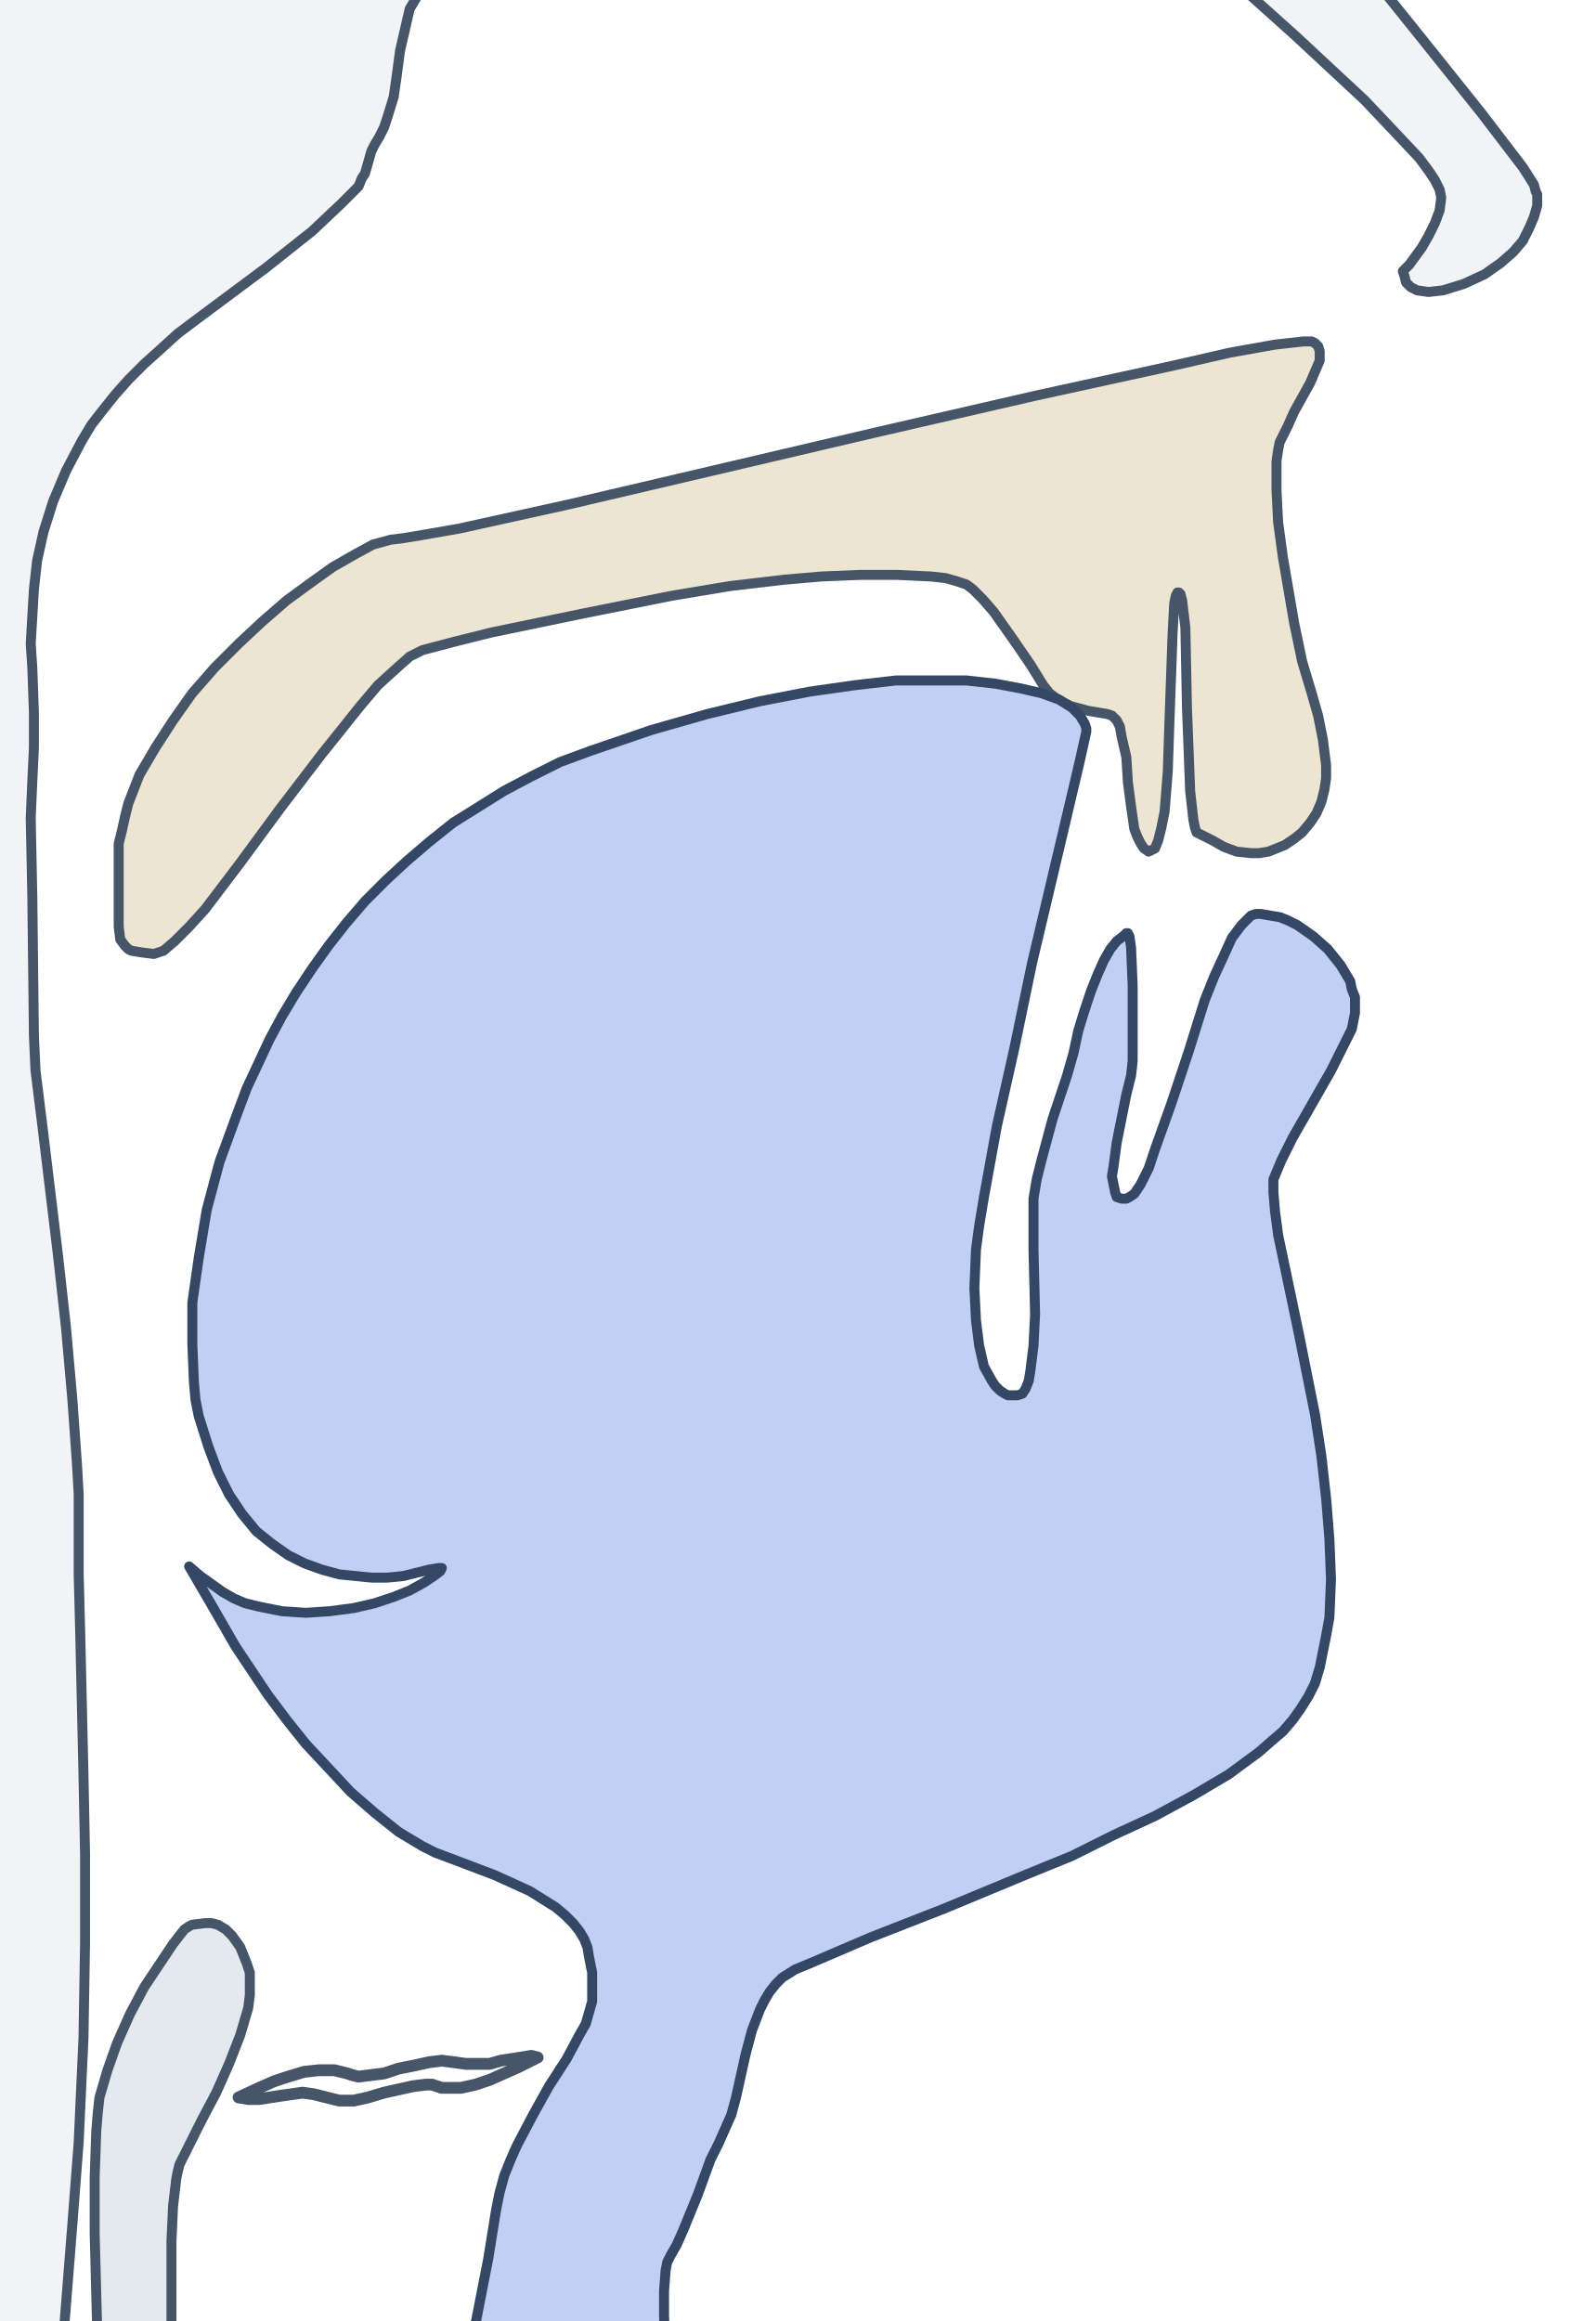
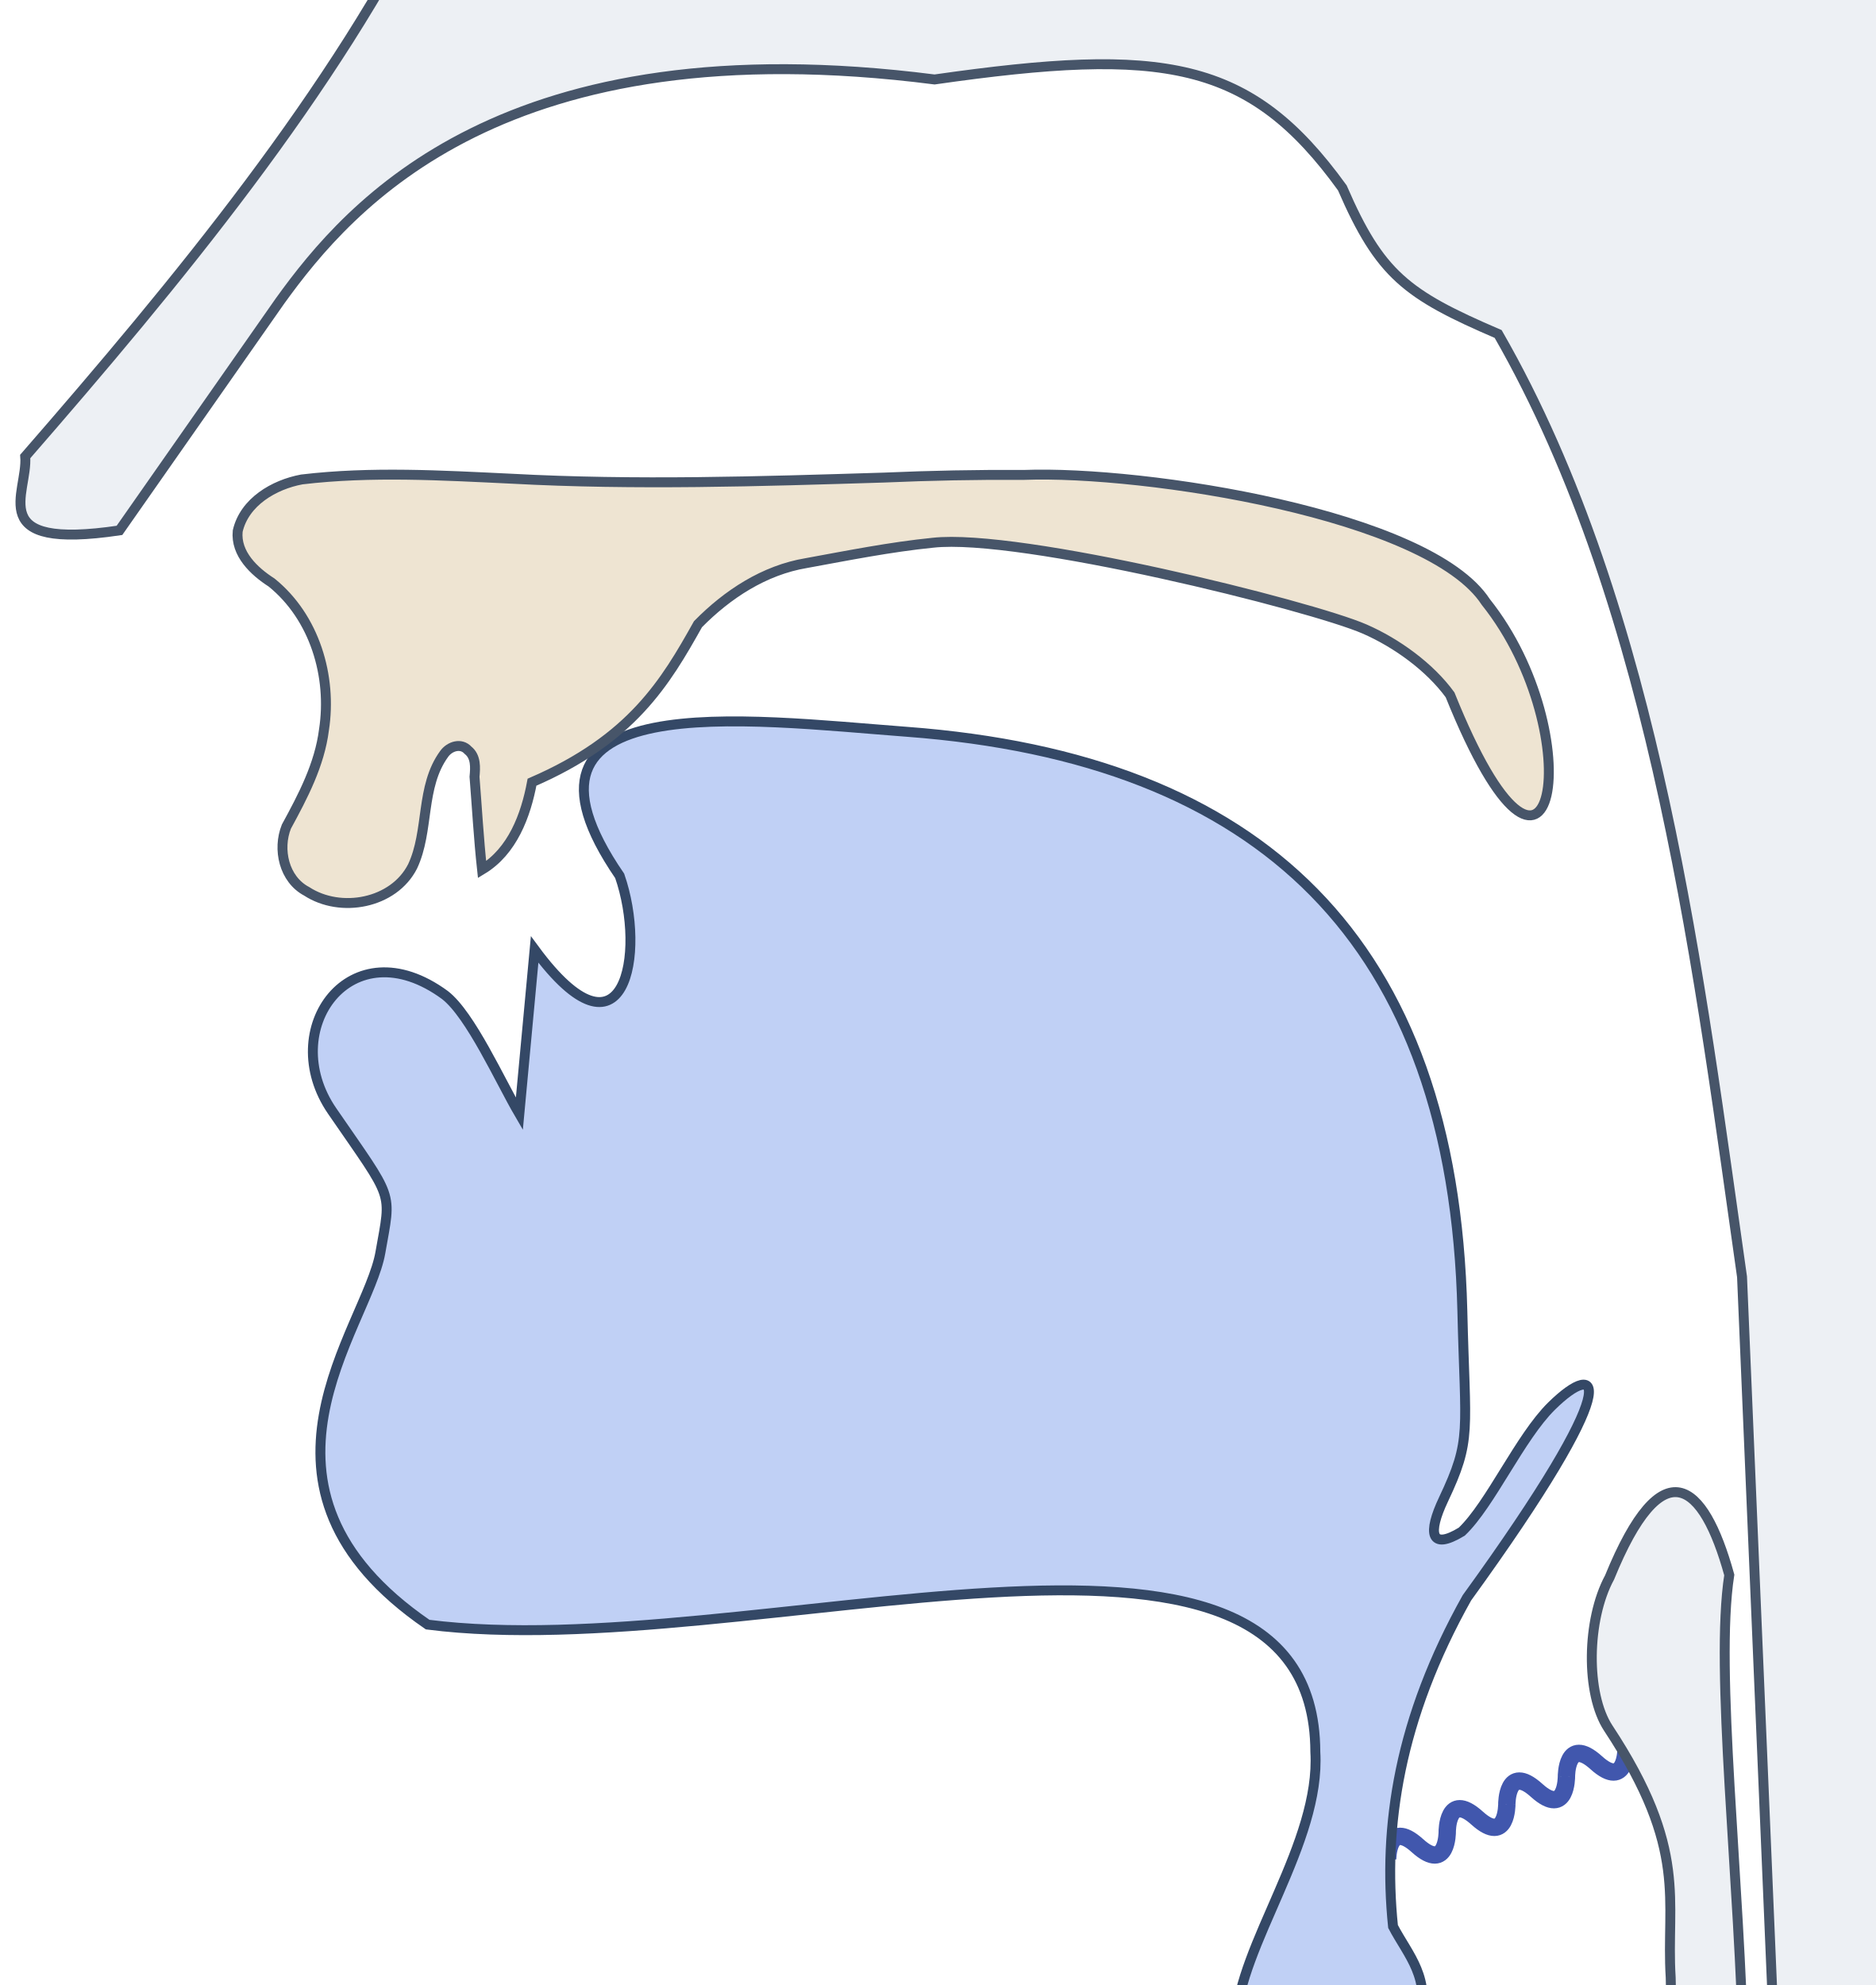
- <svg xmlns="http://www.w3.org/2000/svg" viewBox="88 90 88 128" id="svg2" height="640" width="440" version="1.0">
-   <defs id="defs4">
-     <pattern y="0" x="0" height="6" width="6" patternUnits="userSpaceOnUse" id="WMFhbasepattern" />
-   </defs>
-   <path id="path7" d="m 98.249,244.475 0,0 -0.176,-5.115 -0.441,-11.465 -0.177,-6.262 0,-5.644 0,-2.381 0.088,-1.94 0.176,-1.499 0.088,-0.441 0.088,-0.353 0,0 1.235,-2.469 0.794,-1.499 0.706,-1.587 0.618,-1.588 0.441,-1.499 0.088,-0.706 0,-0.618 0,-0.617 -0.176,-0.529 0,0 -0.353,-0.882 -0.441,-0.617 -0.353,-0.353 -0.441,-0.265 -0.353,-0.088 -0.353,0 -0.706,0.088 0,0 -0.176,0.088 -0.265,0.177 -0.617,0.794 -0.706,1.058 -0.882,1.323 -0.794,1.499 -0.706,1.587 -0.529,1.499 -0.441,1.499 0,0 -0.088,0.794 -0.088,1.058 -0.088,2.558 0,3.087 0.088,3.352 0.176,6.791 0,2.91 0,2.381 0,0 -0.176,9.878 -0.088,5.997 5.027,0 z" style="fill:#e4e9ef;fill-opacity:1;fill-rule:nonzero;stroke:#475569;stroke-width:0.55;stroke-linecap:round;stroke-linejoin:round;stroke-miterlimit:4;stroke-dasharray:none;stroke-opacity:1" />
-   <path id="path9" d="m 88.988,244.475 0,0 1.499,-14.199 1.058,-11.994 0.441,-5.556 0.353,-4.586 0,0 0.264,-5.732 0.088,-5.292 0,-4.851 -0.088,-4.41 -0.176,-7.673 -0.088,-3.352 0,-2.91 0,0 0,-1.499 -0.088,-1.588 -0.264,-3.704 -0.353,-3.969 -0.441,-3.969 -0.882,-7.32 -0.353,-2.822 -0.088,-1.94 0,0 -0.088,-7.673 -0.088,-4.321 0.088,-2.029 0.088,-1.852 0,0 0,-0.97 0,-0.97 -0.088,-2.469 -0.088,-1.323 0.088,-1.499 0.088,-1.499 0.176,-1.587 0.353,-1.588 0.529,-1.676 0.706,-1.676 0.882,-1.676 0.529,-0.882 0.617,-0.794 0.706,-0.882 0.706,-0.794 0.882,-0.882 0.882,-0.794 0.97,-0.882 1.058,-0.794 0,0 3.792,-2.822 2.558,-2.029 1.588,-1.499 0.529,-0.529 0.441,-0.441 0.176,-0.441 0.176,-0.265 0.176,-0.617 0.176,-0.617 0.176,-0.353 0.265,-0.441 0,0 0.264,-0.529 0.176,-0.529 0.353,-1.147 0.176,-1.234 0.176,-1.323 0.265,-1.146 0.264,-1.147 0.264,-0.441 0.265,-0.441 0.353,-0.441 0.441,-0.265 0,0 1.676,-0.794 2.91,-1.058 3.704,-1.411 4.233,-1.411 4.145,-1.323 3.881,-1.058 1.764,-0.441 1.411,-0.265 1.147,-0.176 0.882,0 0,0 1.676,0.264 2.117,0.618 2.558,0.882 2.734,0.97 2.646,1.235 2.646,1.323 1.146,0.617 1.058,0.706 0.97,0.618 0.794,0.706 0,0 3.44,3.087 3.792,3.528 1.587,1.676 1.411,1.499 0.529,0.706 0.353,0.529 0.264,0.529 0.088,0.441 0,0 -0.088,0.706 -0.264,0.706 -0.353,0.706 -0.353,0.618 -0.706,0.97 -0.353,0.353 0,0 0.088,0.264 0.088,0.353 0.265,0.265 0.353,0.176 0.618,0.088 0.794,-0.088 1.146,-0.353 0,0 1.147,-0.529 0.882,-0.618 0.706,-0.617 0.529,-0.617 0.353,-0.706 0.264,-0.618 0.177,-0.618 0,-0.617 0,0 -0.088,-0.176 -0.088,-0.353 -0.617,-0.97 -2.293,-2.998 -3.175,-3.969 -3.616,-4.498 -7.144,-8.731 -2.646,-3.351 -0.794,-1.147 -0.529,-0.794 0,0 -0.264,-0.618 -0.176,-0.617 -0.088,-0.706 -0.088,-0.794 0,-1.676 0.176,-1.764 0.353,-3.881 0.088,-2.028 0,-2.029 0,0 -0.088,-0.97 -0.176,-1.058 -0.441,-1.94 -0.617,-1.852 -0.617,-1.764 -0.706,-1.411 -0.529,-1.147 -0.529,-0.97 0,0 -0.177,-0.706 -0.706,-1.94 -1.146,-2.91 -0.794,-1.852 -0.97,-1.94 -1.058,-2.205 -1.235,-2.205 -1.411,-2.381 -1.587,-2.469 -1.764,-2.558 -1.94,-2.558 -2.117,-2.558 -2.381,-2.558 -2.558,-2.469 -2.734,-2.381 -1.499,-1.147 -1.499,-1.147 -1.587,-1.147 -1.588,-1.058 -1.676,-1.058 -1.764,-0.97 -1.764,-0.97 -1.852,-0.97 -1.94,-0.794 L 108.303,4.674 106.274,3.969 104.157,3.263 102.041,2.646 99.748,2.028 97.455,1.587 95.074,1.147 92.604,0.794 90.135,0.529 87.577,0.353 84.931,0.265 82.197,0.176 79.375,0.265 76.553,0.441 73.643,0.706 70.556,1.058 l -2.999,0.529 -3.175,0.529 -3.263,0.706 0,0 -3.175,0.794 -3.175,0.794 -2.998,0.794 -2.822,0.97 -2.822,0.882 -2.646,0.97 -2.557,0.97 -2.469,1.058 -2.381,1.058 -2.205,1.058 -2.205,1.147 -2.117,1.147 -1.94,1.147 -1.94,1.235 -1.764,1.235 -1.764,1.235 -1.587,1.235 -1.587,1.323 -1.499,1.235 -1.323,1.323 -1.323,1.323 -1.323,1.323 -1.147,1.411 -1.147,1.323 -0.97,1.411 -0.97,1.323 -0.97,1.411 -0.794,1.411 -1.587,2.734 -1.235,2.822 -1.147,2.734 -0.882,2.822 -0.794,2.646 -0.529,2.646 -0.441,2.646 -0.353,2.558 -0.176,2.469 -0.088,2.293 -0.088,2.293 0.088,2.117 0.176,3.881 0.176,3.263 0.176,2.557 0,0 0.176,2.469 0.441,2.999 0.617,3.439 0.794,3.881 1.058,4.057 1.147,4.321 1.411,4.41 1.499,4.41 1.676,4.498 1.764,4.233 1.94,4.057 0.97,1.941 0.97,1.852 1.058,1.764 1.058,1.676 1.058,1.499 1.147,1.411 1.058,1.323 1.147,1.146 1.147,0.97 1.147,0.794 0,0 1.147,0.794 1.147,0.882 1.235,0.882 1.147,1.058 2.381,2.205 2.381,2.469 2.293,2.646 2.205,2.646 2.117,2.734 2.028,2.822 1.852,2.646 1.676,2.558 1.587,2.381 1.323,2.117 1.852,3.351 0.529,1.058 0.264,0.618 0,0 0.177,0.441 0.264,0.618 0.794,1.764 1.058,2.293 0.529,1.411 0.529,1.411 0.441,1.587 0.441,1.676 0.353,1.852 0.265,1.852 0.088,1.852 -0.088,2.028 -0.176,2.029 -0.441,2.117 0,0 -1.323,5.556 -1.676,7.761 -3.881,18.256 -4.763,23.107 45.156,0 z" style="fill:#f1f3f6;fill-opacity:1;fill-rule:nonzero;stroke:#475569;stroke-width:0.55;stroke-linecap:round;stroke-linejoin:round;stroke-miterlimit:4;stroke-dasharray:none;stroke-opacity:1" />
-   <path id="path11" d="m 112.095,205.052 0,0 -0.265,-0.088 -0.353,0 -0.706,0.088 -0.794,0.177 -0.794,0.176 -0.882,0.265 -0.794,0.176 -0.794,0 -0.353,-0.088 -0.353,-0.088 0,0 -0.706,-0.176 -0.617,-0.088 -0.618,0.088 -0.618,0.088 -1.146,0.176 -0.618,0 -0.529,-0.088 0,0 1.146,-0.529 0.794,-0.353 0.794,-0.264 0.882,-0.265 0.794,-0.088 0.882,0 0.353,0.088 0.353,0.088 0,0 0.264,0.088 0.353,0.088 0.706,-0.088 0.706,-0.088 0.794,-0.264 0.882,-0.176 0.794,-0.176 0.706,-0.088 0.706,0.088 0,0 0.617,0.088 0.706,0 0.618,0 0.618,-0.177 1.146,-0.176 0.529,-0.088 0.353,0.088 0,0 -1.058,0.529 -1.587,0.706 -0.794,0.265 -0.794,0.176 -0.706,0 -0.353,0 -0.264,-0.088 0,0 z" style="fill:none;stroke:#475569;stroke-width:0.65;stroke-linecap:round;stroke-linejoin:round;stroke-miterlimit:4;stroke-dasharray:none;stroke-opacity:1" />
-   <path id="path13" d="m 151.342,136.966 0,0 0.176,-0.088 0.176,-0.088 0.176,-0.441 0.176,-0.706 0.176,-0.882 0.176,-2.205 0.088,-2.646 0.177,-4.939 0.088,-1.676 0.088,-0.441 0.088,-0.176 0,0 0.088,0 0.088,0.088 0.088,0.353 0.177,1.499 0.088,4.41 0.176,4.586 0.176,1.587 0.088,0.441 0.088,0.264 0,0 0.882,0.441 0.618,0.353 0.706,0.264 0.794,0.088 0.441,0 0.529,-0.088 0.441,-0.176 0.441,-0.177 0.529,-0.353 0.441,-0.353 0,0 0.441,-0.529 0.353,-0.529 0.265,-0.617 0.176,-0.706 0.088,-0.617 0,-0.706 -0.177,-1.411 -0.264,-1.323 -0.353,-1.235 -0.529,-1.764 0,0 -0.441,-2.117 -0.618,-3.616 -0.265,-1.94 -0.088,-1.764 0,-1.588 0.088,-0.617 0.088,-0.441 0,0 0.441,-0.882 0.353,-0.794 0.882,-1.587 0.265,-0.618 0.265,-0.617 0,-0.529 -0.088,-0.265 -0.176,-0.176 0,0 -0.176,-0.088 -0.441,0 -1.587,0.176 -2.469,0.441 -3.087,0.706 -7.673,1.676 -8.819,2.029 -16.933,3.969 -5.997,1.323 -2.028,0.353 -1.058,0.176 0,0 -0.706,0.088 -0.97,0.264 -0.97,0.529 -1.235,0.706 -1.235,0.882 -1.323,0.97 -1.323,1.146 -1.323,1.235 -1.323,1.323 -1.235,1.411 -1.058,1.499 -0.97,1.499 -0.882,1.499 -0.617,1.588 -0.176,0.706 -0.176,0.794 -0.176,0.706 0,0.794 0,0 0,2.911 0,0.882 0.088,0.706 0.265,0.353 0.176,0.176 0.176,0.088 0.529,0.088 0.706,0.088 0,0 0.264,-0.088 0.265,-0.088 0.618,-0.529 0.794,-0.794 0.882,-0.97 1.94,-2.557 2.205,-2.999 2.293,-2.999 2.117,-2.646 0.97,-1.147 0.97,-0.882 0.794,-0.706 0.353,-0.177 0.353,-0.176 0,0 1.676,-0.441 2.117,-0.529 5.116,-1.058 4.851,-0.97 3.175,-0.529 0,0 2.999,-0.353 2.029,-0.177 2.117,-0.088 2.117,0 1.852,0.088 0.794,0.088 0.618,0.176 0.529,0.176 0.353,0.264 0,0 0.529,0.529 0.618,0.706 1.058,1.499 0.97,1.411 0.706,1.146 0,0 0.353,0.441 0.353,0.264 0.441,0.265 0.353,0.176 0.97,0.264 1.058,0.177 0,0 0.264,0.088 0.265,0.265 0.176,0.353 0.088,0.529 0.264,1.147 0.088,1.411 0.176,1.323 0.177,1.235 0.176,0.441 0.177,0.353 0.176,0.265 0.265,0.176 0,0 z" style="fill:#eee4d2;fill-opacity:1;fill-rule:nonzero;stroke:#475569;stroke-width:0.55;stroke-linecap:round;stroke-linejoin:round;stroke-miterlimit:4;stroke-dasharray:none;stroke-opacity:1" />
-   <path id="path15" d="m 122.237,244.475 0,0 1.235,-7.673 0.97,-6.173 0.353,-2.558 0.176,-1.94 0,0 0,-1.587 0,-1.764 -0.264,-3.439 -0.088,-1.588 0,-1.411 0.088,-1.146 0.088,-0.441 0.176,-0.353 0,0 0.353,-0.618 0.353,-0.794 0.794,-1.941 0.706,-1.94 0.441,-0.882 0.353,-0.794 0,0 0.353,-0.794 0.264,-0.97 0.529,-2.381 0.353,-1.323 0.441,-1.147 0.265,-0.529 0.265,-0.441 0.353,-0.441 0.353,-0.353 0,0 0.706,-0.441 1.058,-0.441 3.087,-1.323 4.057,-1.587 4.674,-1.94 2.381,-0.97 2.293,-1.146 2.293,-1.058 2.117,-1.146 1.94,-1.147 1.676,-1.235 0.706,-0.618 0.618,-0.529 0.529,-0.618 0.441,-0.618 0,0 0.441,-0.706 0.353,-0.706 0.265,-0.882 0.176,-0.882 0.177,-0.882 0.176,-0.97 0.088,-2.117 -0.088,-2.205 -0.176,-2.205 -0.265,-2.381 -0.353,-2.293 -0.882,-4.409 -0.794,-3.792 -0.353,-1.676 -0.176,-1.323 -0.088,-1.058 0,-0.706 0,0 0.441,-1.058 0.617,-1.235 1.411,-2.469 0.706,-1.235 0.617,-1.235 0.529,-1.058 0.088,-0.441 0.088,-0.441 0,0 0,-0.441 0,-0.441 -0.176,-0.441 -0.088,-0.441 -0.529,-0.882 -0.706,-0.882 -0.794,-0.706 -0.882,-0.617 -0.529,-0.265 -0.441,-0.176 -0.529,-0.088 -0.529,-0.088 0,0 -0.264,0 -0.265,0.088 -0.265,0.265 -0.264,0.265 -0.529,0.706 -0.441,0.97 -0.529,1.147 -0.529,1.323 -0.882,2.822 -0.97,2.911 -0.882,2.469 -0.353,1.058 -0.441,0.882 -0.353,0.529 -0.265,0.176 -0.176,0.088 0,0 -0.264,0 -0.265,-0.088 -0.088,-0.264 -0.088,-0.441 -0.088,-0.441 0.088,-0.529 0.176,-1.323 0.529,-2.646 0.264,-1.058 0.088,-0.794 0,0 0,-4.145 -0.088,-2.117 -0.088,-0.617 -0.088,-0.176 -0.088,0 0,0 -0.176,0.176 -0.353,0.264 -0.353,0.441 -0.353,0.617 -0.353,0.794 -0.353,0.882 -0.353,1.058 -0.353,1.146 0,0 -0.265,1.235 -0.353,1.234 -0.794,2.381 -0.618,2.293 -0.264,1.058 -0.176,1.058 0,0 0,1.235 0,1.587 0.088,3.528 -0.088,1.764 -0.176,1.411 -0.088,0.529 -0.176,0.441 -0.177,0.265 -0.264,0.088 0,0 -0.264,0 -0.265,0 -0.176,-0.088 -0.264,-0.176 -0.265,-0.264 -0.176,-0.265 -0.441,-0.794 -0.264,-1.147 -0.176,-1.411 -0.088,-1.764 0.088,-2.117 0,0 0.176,-1.323 0.264,-1.588 0.706,-3.881 0.97,-4.321 0.97,-4.674 1.94,-8.202 0.706,-2.999 0.353,-1.587 0,0 0,-0.176 -0.088,-0.265 -0.265,-0.441 -0.441,-0.441 -0.706,-0.441 -0.97,-0.353 -1.146,-0.264 -1.411,-0.265 -1.587,-0.176 -1.852,0 -2.028,0 -2.293,0.264 -2.469,0.353 -2.734,0.529 -2.91,0.706 -3.087,0.882 -3.351,1.147 0,0 -1.676,0.617 -1.587,0.794 -1.499,0.794 -1.411,0.882 -1.411,0.882 -1.323,1.058 -1.235,1.058 -1.146,1.058 -1.147,1.146 -1.058,1.235 -0.97,1.235 -0.882,1.235 -0.882,1.323 -0.794,1.323 -0.706,1.323 -0.617,1.323 -0.618,1.323 -0.529,1.411 -0.97,2.646 -0.706,2.646 -0.441,2.646 -0.353,2.469 0,2.293 0.088,2.117 0.088,0.97 0.176,0.882 0,0 0.529,1.676 0.529,1.411 0.617,1.235 0.706,1.058 0.794,0.97 0.882,0.706 0.882,0.617 0.882,0.441 0.97,0.353 0.97,0.264 0.882,0.088 0.882,0.088 0.882,0 0.882,-0.088 0.706,-0.176 0.706,-0.176 0,0 0.529,-0.088 0.176,0 0,0 -0.088,0.177 -0.353,0.264 -0.529,0.353 -0.794,0.441 -0.882,0.353 -1.058,0.353 -1.146,0.264 -1.323,0.176 -1.323,0.088 -1.323,-0.088 -1.323,-0.265 -0.706,-0.176 -0.618,-0.265 -0.618,-0.353 -0.617,-0.441 -0.617,-0.441 -0.618,-0.529 0,0 1.235,2.117 1.323,2.293 1.764,2.646 1.058,1.411 1.058,1.323 1.235,1.323 1.234,1.323 1.323,1.147 1.323,1.058 1.323,0.794 0.706,0.353 0.706,0.264 0,0 2.558,0.97 1.94,0.882 0.706,0.441 0.706,0.441 0.529,0.441 0.441,0.441 0.353,0.441 0.265,0.441 0.176,0.441 0.088,0.529 0.176,0.882 0,1.058 0,0 0,0.529 -0.176,0.618 -0.176,0.617 -0.353,0.617 -0.706,1.323 -0.97,1.499 -0.882,1.588 -0.882,1.676 -0.353,0.794 -0.353,0.882 -0.264,0.97 -0.176,0.882 0,0 -0.441,2.734 -0.794,4.057 -2.293,10.407 -2.293,9.878 -0.882,3.616 -0.529,1.94 14.111,0 z" style="fill:#c0d0f5;fill-opacity:1;fill-rule:nonzero;stroke:#344866;stroke-width:0.55;stroke-linecap:round;stroke-linejoin:round;stroke-miterlimit:4;stroke-dasharray:none;stroke-opacity:1" />
+ <svg xmlns="http://www.w3.org/2000/svg" width="378" height="400" version="1.1" style="fill:#edf0f4;stroke-width:2;stroke:#475569" viewBox="0 0 378 400">
+   <path d="m279.66 374.71s-0.052-8.264 6.005-2.786c6.058 5.478 6.005-2.786 6.005-2.786m24.022-11.146s-0.052-8.264 6.005-2.786c6.058 5.478 6.005-2.786 6.005-2.786m-24.022 11.146s-0.052-8.264 6.005-2.786c6.058 5.478 6.005-2.786 6.005-2.786m-24.022 11.146s-0.052-8.264 6.005-2.786c6.058 5.478 6.005-2.786 6.005-2.786" style="fill:none;stroke:#4157ad;stroke-width:3.5" />
+   <path d="m256.36 487.8 24.898 0.513c-2.313-9.671-7.136-25.469-1.797-33.111 5.081-4.463 14.469-17.943 2e-5 -24.384-7.9-10.468 5.216-16.879 6.417-23.101 2.763-8.988-2.119-13.729-5.133-19.507-2.082-20.237 1.261-41.888 14.887-66.223 32.357-44.68 26.743-48.177 17.063-38.641-6.375 6.28-12.334 19.813-18.09 25.294-6.428 3.924-6.846 0.189-3.693-6.473 5.771-12.195 4.373-13.36 3.804-37.985-1.81-74.704-40.622-111.34-111.86-116.71-32.376-2.439-84.34-9.427-57.968 29.029 5.445 15.644 0.957 39.389-17.141 14.839l-3.08 33.111c-3.876-6.641-9.836-19.951-14.988-23.932-19.005-13.98-34.016 6.961-22.743 23.355 12.588 18.306 11.947 15.858 9.724 28.531-2.678 15.267-30.943 47.203 9.527 74.973 64.714 8.286 178.72-34.066 178.9 25.668 1.091 18.285-15.333 38.921-16.027 54.415-1.356 30.306 11.051 52.548 7.3 80.34z" style="fill:#c0d0f5;stroke:#344866;stroke-width:2" />
+   <path d="m360.83 487.8 170.95 1.027c-6.391-59.243-13.328-118.18 2.567-178.65 6.467-12.733 15.101-30.264 23.104-37.388 12.911-11.493 25.29-25.102 32.852-45.262 19.289-44.528 28.826-117.25 27.742-188.53-0.96-63.116-10.818-134.38-54.95-198.03-36.116-51.883-129.93-106.41-283.88-86.243-175.2 52.486-194.47 120.95-200.21 138.09-3.776 36.542 13.747 56.022 8.214 85.217-19.752 40.433-51.633 78.907-82.137 113.96 0.609 7.415-8.437 18.968 18.994 14.887l32.341-46.202c14.192-19.712 45.295-55.755 131.93-44.662 46.124-6.597 63.522-3.983 82.177 21.841 7.583 17.492 12.913 21.503 31.408 29.448 32.157 55.976 40.741 131.37 49.148 189.99z" />
+   <path d="m206.36 95.701c-9.422-0.061-18.84 0.129-28.252 0.537-25.001 0.771-50.04 1.577-75.036 0.225-14.065-0.666-28.234-1.513-42.255 0.151-5.59 1.04-11.564 4.522-12.914 10.416-0.45 4.56 3.304 8.094 6.823 10.349 8.661 6.988 12.235 18.902 10.565 29.688-0.888 7.026-4.234 13.377-7.575 19.507-1.83 4.575-0.483 10.627 4.084 13.035 6.84 4.466 17.549 2.487 21.358-5.039 3.373-7.197 1.522-16.019 6.36-22.655 1.095-1.529 3.385-2.287 4.805-0.731 1.634 1.304 1.482 3.505 1.308 5.337 0.498 6.239 0.842 12.492 1.52 18.715 6.129-3.696 8.816-10.898 10.067-17.614 20.142-8.713 26.893-20.128 33.45-31.839 5.928-6.026 13.361-10.903 21.817-12.311 8.476-1.546 16.941-3.244 25.525-4.103 17.49-1.956 76.225 12.676 87.019 17.392 6.442 2.814 13.137 7.66 17.21 13.259 21.031 52.259 28.427 7.88 7.192-18.721-11.474-17.626-68.816-26.525-93.07-25.598z" style="fill:#eee4d2;stroke:#475569;stroke-width:2" />
+   <path d="m333.11 488.83 17.35 0.44c3.448 0.087 1.256-58.443 0.949-73.935-0.719-36.326-5.882-78.831-2.899-97.966-5.203-18.85-13.474-25.607-24.128 0.513-4.63 8.529-4.819 23.45-0.255 30.366 16.283 24.679 11.595 34.661 12.576 50.23 0.745 30.757 1.126 60.012-3.594 90.35z" />
</svg>
